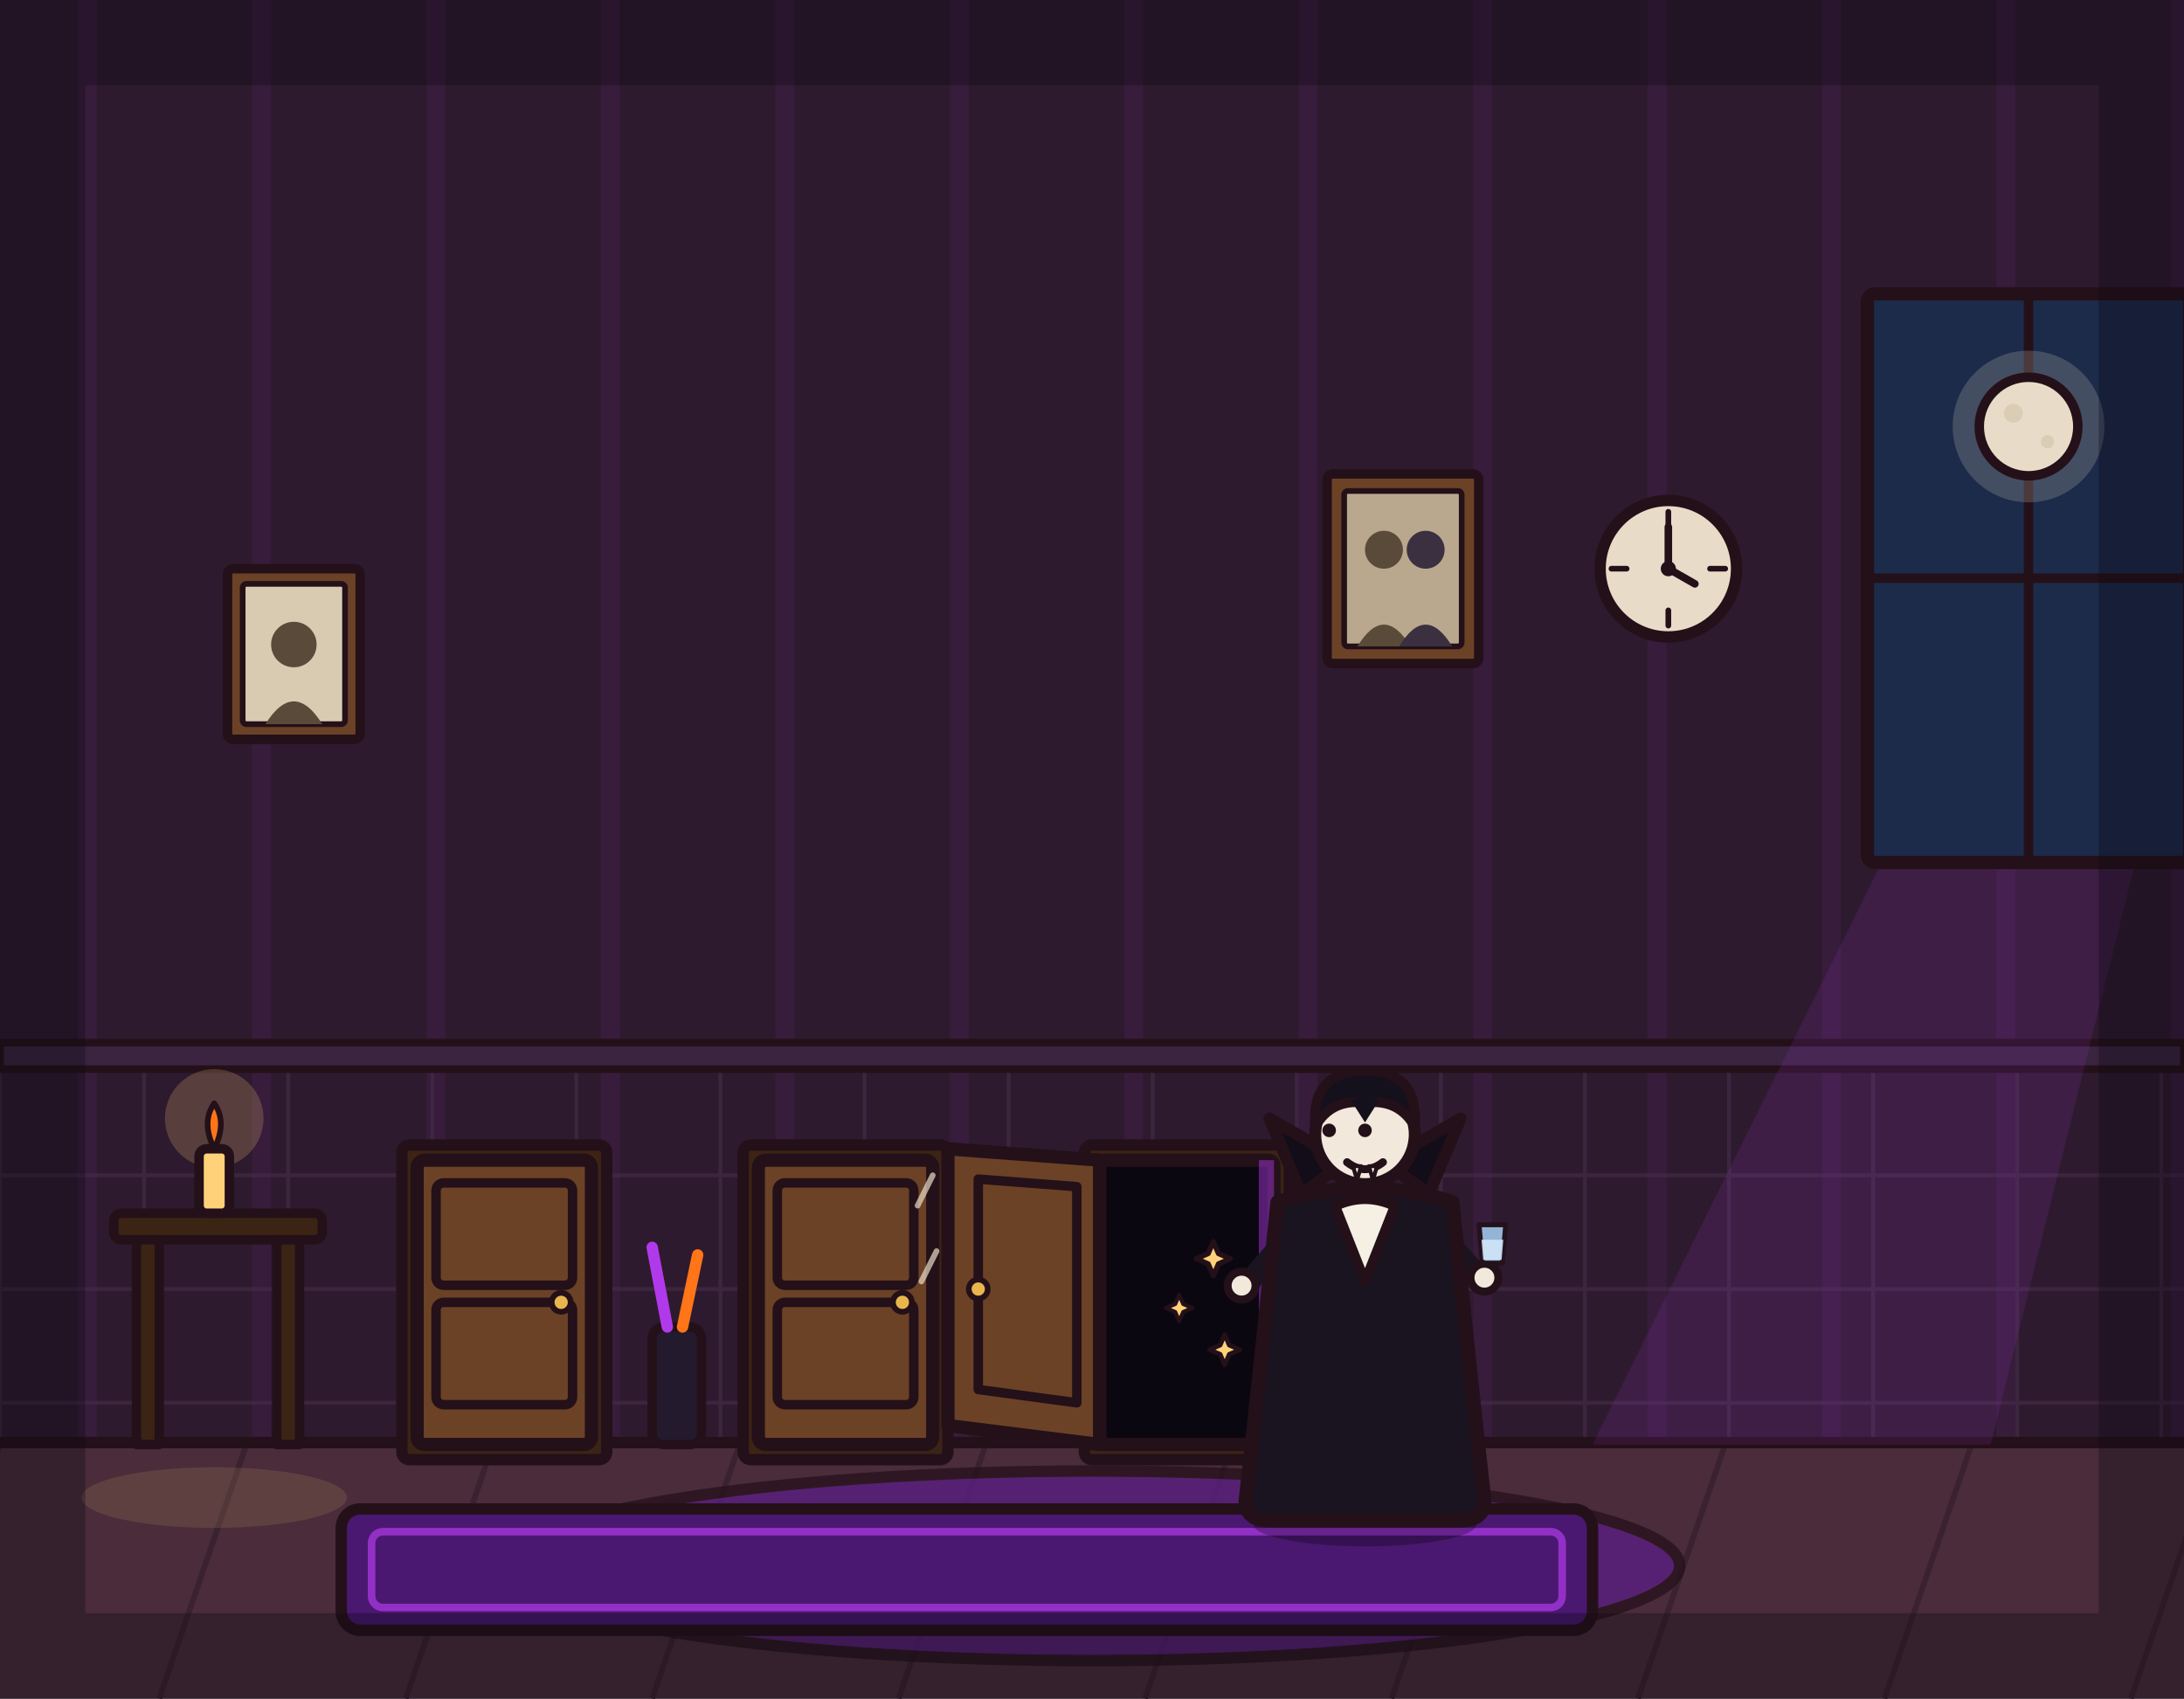
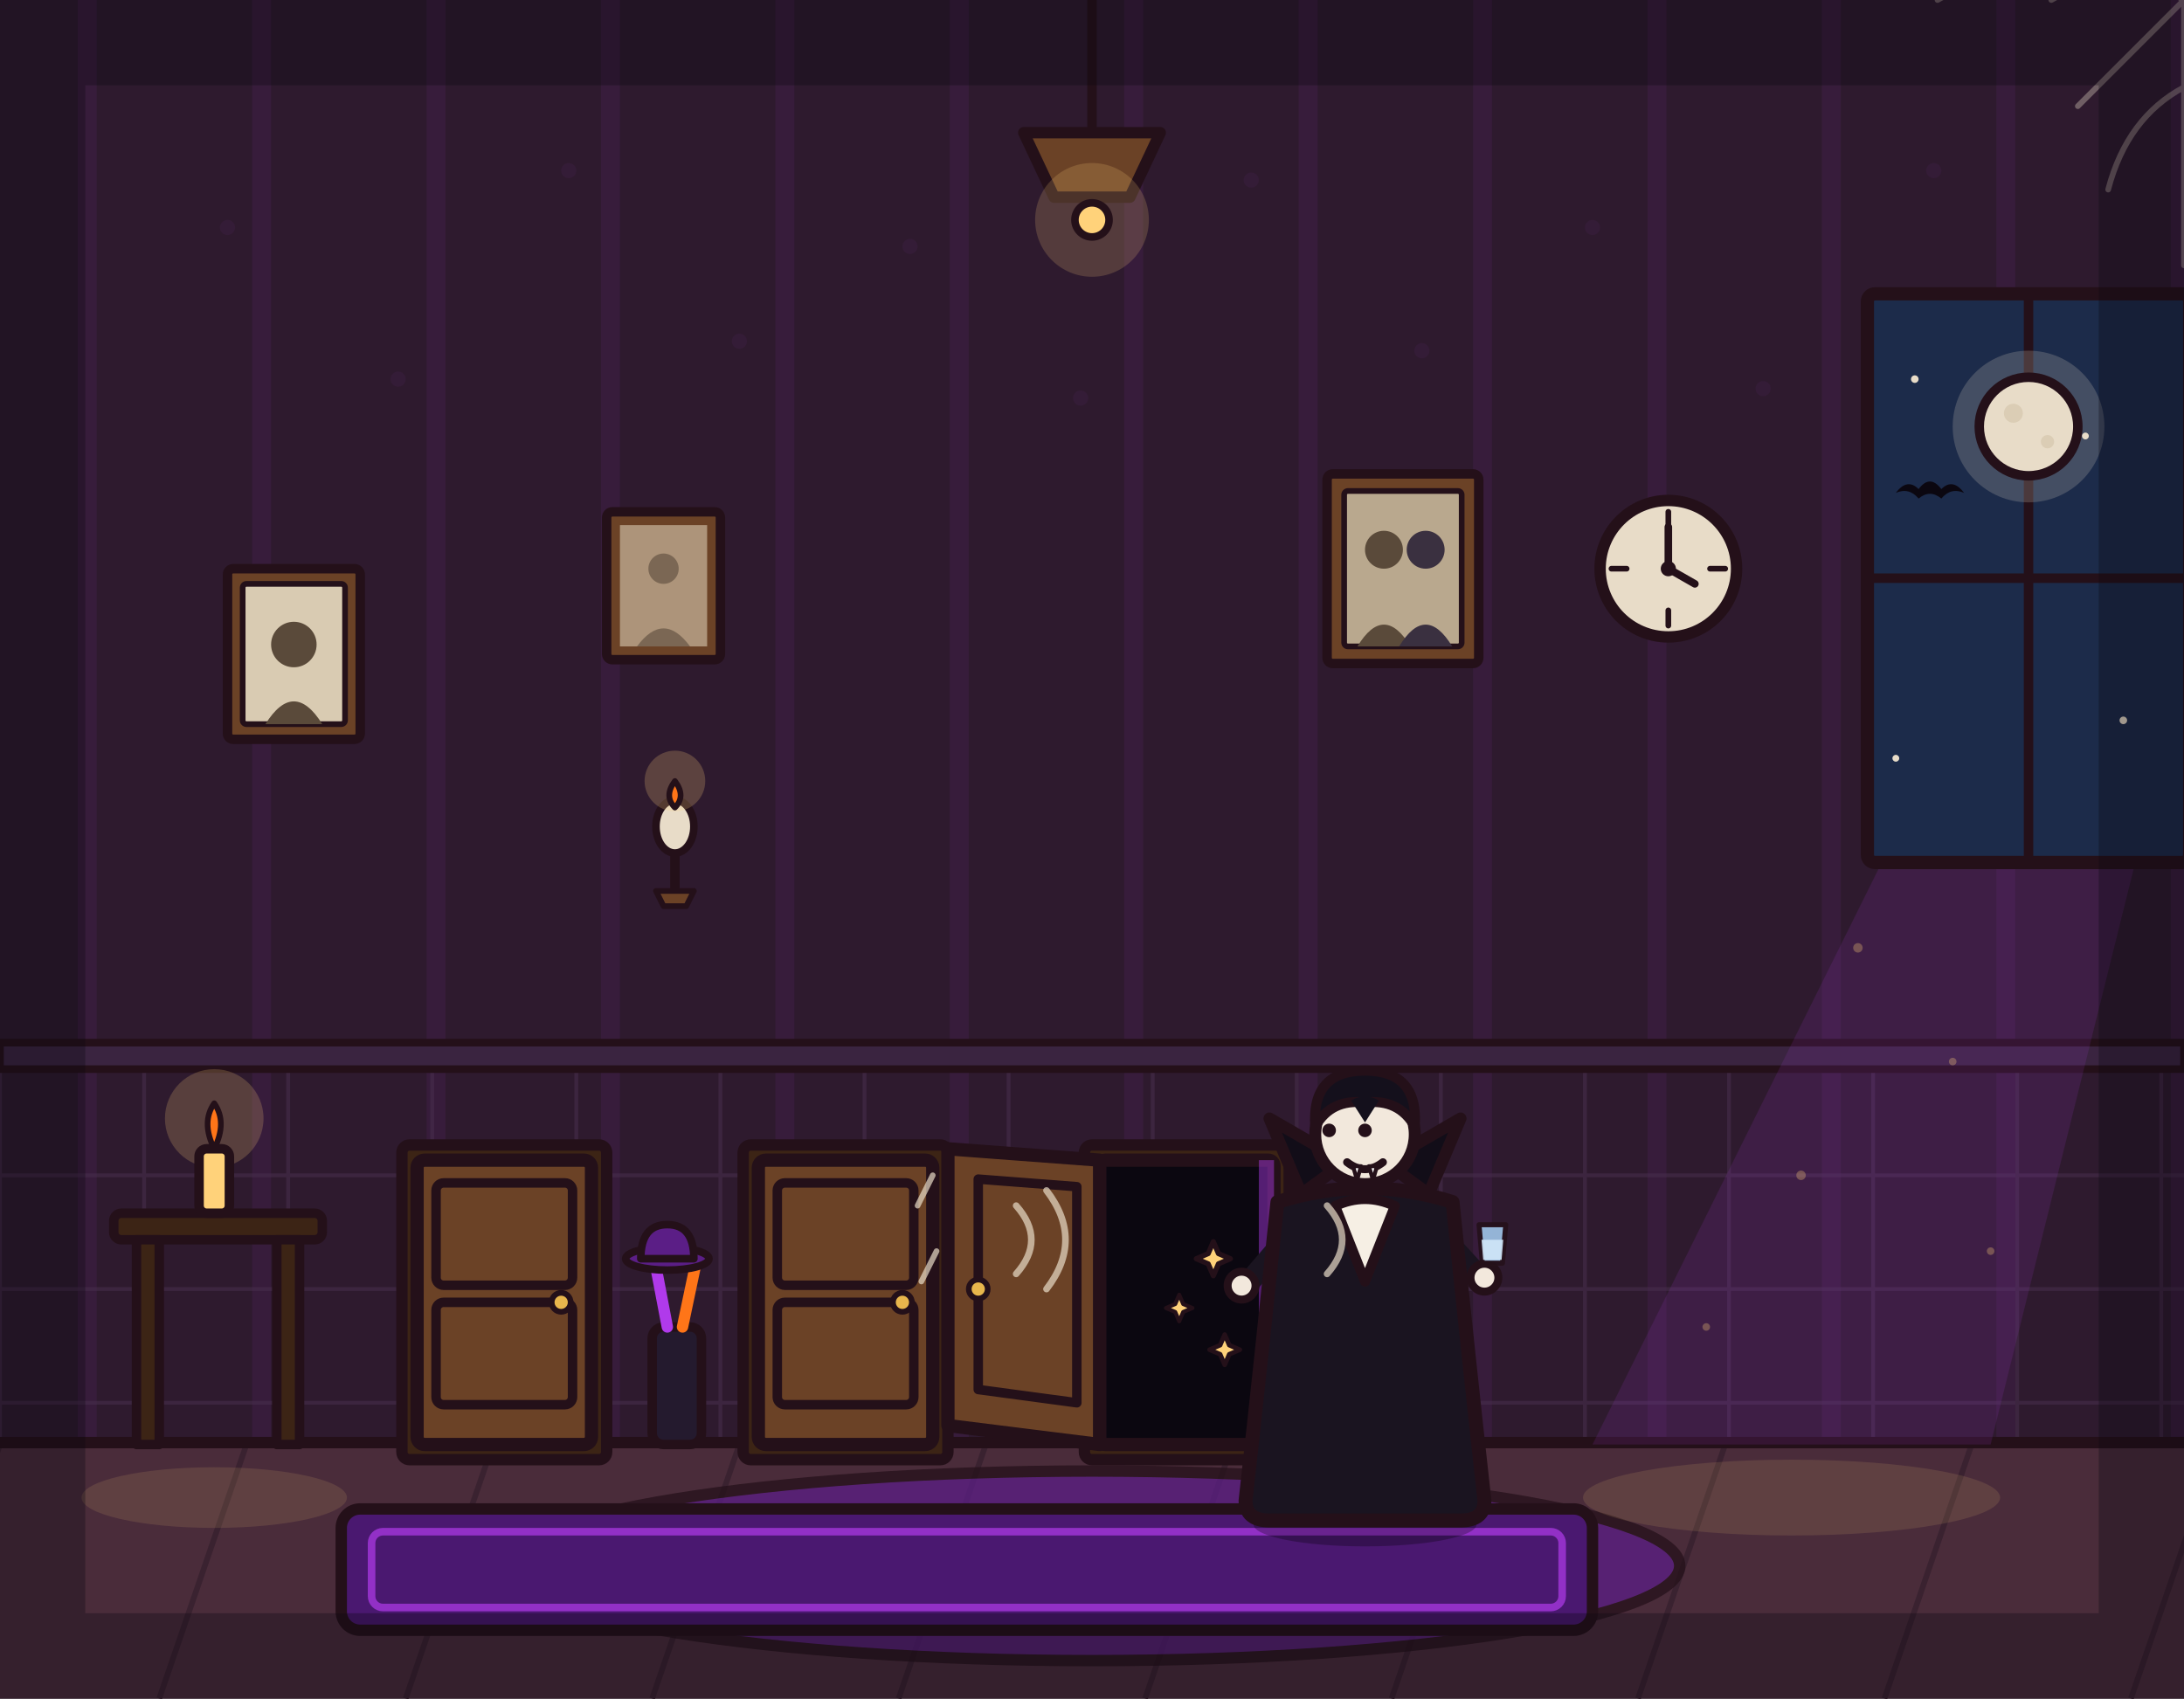
<svg xmlns="http://www.w3.org/2000/svg" viewBox="0 0 1152 896" width="1152" height="896">
  <rect x="0" y="0" width="1152" height="896" fill="#2e1a2e" />
  <path d="M46 0V762M138 0V762M230 0V762M322 0V762M414 0V762M506 0V762M598 0V762M690 0V762M782 0V762M874 0V762M966 0V762M1058 0V762M1150 0V762" stroke="#b03aeb" stroke-width="10" opacity=".07" fill="none" />
  <path d="M0 564V760M76 564V760M152 564V760M228 564V760M304 564V760M380 564V760M456 564V760M532 564V760M608 564V760M684 564V760M760 564V760M836 564V760M912 564V760M988 564V760M1064 564V760M1140 564V760M0 620H1152M0 680H1152M0 740H1152" stroke="#4a3050" stroke-width="2" opacity=".5" fill="none" />
  <rect x="0" y="550" width="1152" height="14" fill="#3a2440" stroke="#241019" stroke-width="4" stroke-linejoin="round" stroke-linecap="round" />
  <rect x="0" y="760" width="1152" height="136" fill="#4a2c3a" />
  <path d="M0 762 L-46 896M130 762 L84 896M260 762 L214 896M390 762 L344 896M520 762 L474 896M650 762 L604 896M780 762 L734 896M910 762 L864 896M1040 762 L994 896M1170 762 L1124 896" stroke="#3a2230" stroke-width="3" fill="none" />
  <line x1="0" y1="761" x2="1152" y2="761" stroke="#241019" stroke-width="6" stroke-linecap="round" />
  <polygon points="1000,440 1130,440 1050,762 840,762" fill="#b03aeb" opacity="0.12" />
  <rect x="985" y="155" width="170" height="300" rx="4" fill="#1c2b4a" stroke="#241019" stroke-width="7" stroke-linejoin="round" stroke-linecap="round" />
  <line x1="1070" y1="155" x2="1070" y2="455" stroke="#241019" stroke-width="5" stroke-linecap="round" />
  <line x1="985" y1="305" x2="1155" y2="305" stroke="#241019" stroke-width="5" stroke-linecap="round" />
  <circle cx="1070" cy="225" r="40" fill="#e8dcc8" opacity="0.2" stroke="none" />
  <circle cx="1070" cy="225" r="26" fill="#e8dcc8" stroke="#241019" stroke-width="5" stroke-linejoin="round" stroke-linecap="round" />
  <circle cx="1062" cy="218" r="5" fill="#d9cbb2" opacity="0.9" />
  <circle cx="1080" cy="233" r="3.5" fill="#d9cbb2" opacity="0.9" />
  <ellipse cx="576" cy="826" rx="310" ry="50" fill="#5b1e86" stroke="#241019" stroke-width="6" stroke-linejoin="round" stroke-linecap="round" opacity="0.75" />
  <rect x="180" y="796" width="660" height="64" rx="10" fill="#4a1870" stroke="#241019" stroke-width="6" stroke-linejoin="round" stroke-linecap="round" />
  <rect x="196" y="808" width="628" height="40" rx="6" fill="none" stroke="#b03aeb" stroke-width="4" opacity="0.7" stroke-linejoin="round" stroke-linecap="round" />
  <rect x="120" y="300" width="70" height="90" rx="3" fill="#6b4226" stroke="#241019" stroke-width="5" stroke-linejoin="round" stroke-linecap="round" />
  <rect x="128" y="308" width="54" height="74" rx="2" fill="#d9cbb2" stroke="#241019" stroke-width="3" stroke-linejoin="round" stroke-linecap="round" />
  <circle cx="155" cy="340" r="12" fill="#5a4a3a" />
  <path d="M140 382 Q155 358 170 382 Z" fill="#5a4a3a" />
  <rect x="700" y="250" width="80" height="100" rx="3" fill="#6b4226" stroke="#241019" stroke-width="5" stroke-linejoin="round" stroke-linecap="round" />
  <rect x="709" y="259" width="62" height="82" rx="2" fill="#b9a88e" stroke="#241019" stroke-width="3" stroke-linejoin="round" stroke-linecap="round" />
  <circle cx="730" cy="290" r="10" fill="#5a4a3a" />
  <circle cx="752" cy="290" r="10" fill="#3a3040" />
  <path d="M716 341 Q730 318 744 341 Z" fill="#5a4a3a" />
  <path d="M738 341 Q752 318 766 341 Z" fill="#3a3040" />
  <circle cx="880" cy="300" r="36" fill="#e8dcc8" stroke="#241019" stroke-width="6" stroke-linejoin="round" stroke-linecap="round" />
  <line x1="880" y1="270" x2="880" y2="278" stroke="#241019" stroke-width="3" stroke-linecap="round" />
  <line x1="880" y1="330" x2="880" y2="322" stroke="#241019" stroke-width="3" stroke-linecap="round" />
  <line x1="850" y1="300" x2="858" y2="300" stroke="#241019" stroke-width="3" stroke-linecap="round" />
  <line x1="910" y1="300" x2="902" y2="300" stroke="#241019" stroke-width="3" stroke-linecap="round" />
  <line x1="880" y1="300" x2="880" y2="278" stroke="#241019" stroke-width="4" stroke-linecap="round" />
  <line x1="880" y1="300" x2="894" y2="308" stroke="#241019" stroke-width="4" stroke-linecap="round" />
  <circle cx="880" cy="300" r="4" fill="#241019" />
  <rect x="60" y="640" width="110" height="14" rx="4" fill="#3c2415" stroke="#241019" stroke-width="5" stroke-linejoin="round" stroke-linecap="round" />
  <rect x="72" y="654" width="12" height="108" fill="#3c2415" stroke="#241019" stroke-width="5" stroke-linejoin="round" stroke-linecap="round" />
  <rect x="146" y="654" width="12" height="108" fill="#3c2415" stroke="#241019" stroke-width="5" stroke-linejoin="round" stroke-linecap="round" />
  <ellipse cx="113" cy="790" rx="70" ry="16" fill="#ffd27a" opacity="0.12" stroke="none" />
  <circle cx="113" cy="590" r="26" fill="#ffd27a" opacity="0.2" stroke="none" />
  <rect x="105" y="606" width="16" height="34" rx="4" fill="#ffd27a" stroke="#241019" stroke-width="5" stroke-linejoin="round" stroke-linecap="round" />
  <path d="M113 606 Q106 592 113 582 Q120 592 113 606 Z" fill="#ff7518" stroke="#241019" stroke-width="3" stroke-linejoin="round" stroke-linecap="round" />
  <rect x="344" y="700" width="26" height="62" rx="6" fill="#241a2e" stroke="#241019" stroke-width="5" stroke-linejoin="round" stroke-linecap="round" />
  <path d="M352 700 L344 658" fill="none" stroke="#b03aeb" stroke-width="6" stroke-linecap="round" />
  <path d="M360 700 L368 662" fill="none" stroke="#ff7518" stroke-width="6" stroke-linecap="round" />
  <rect x="212" y="604" width="108" height="166" rx="4" fill="#3c2415" stroke="#241019" stroke-width="6" stroke-linejoin="round" stroke-linecap="round" />
  <rect x="220" y="612" width="92" height="150" rx="4" fill="#6b4226" stroke="#241019" stroke-width="7" stroke-linejoin="round" stroke-linecap="round" />
  <rect x="230" y="624" width="72" height="54" rx="4" fill="none" stroke="#241019" stroke-width="5" stroke-linejoin="round" stroke-linecap="round" />
  <rect x="230" y="687" width="72" height="54" rx="4" fill="none" stroke="#241019" stroke-width="5" stroke-linejoin="round" stroke-linecap="round" />
  <circle cx="296" cy="687" r="5" fill="#e8b64c" stroke="#241019" stroke-width="3" stroke-linejoin="round" stroke-linecap="round" />
  <rect x="392" y="604" width="108" height="166" rx="4" fill="#3c2415" stroke="#241019" stroke-width="6" stroke-linejoin="round" stroke-linecap="round" />
  <rect x="400" y="612" width="92" height="150" rx="4" fill="#6b4226" stroke="#241019" stroke-width="7" stroke-linejoin="round" stroke-linecap="round" />
  <rect x="410" y="624" width="72" height="54" rx="4" fill="none" stroke="#241019" stroke-width="5" stroke-linejoin="round" stroke-linecap="round" />
  <rect x="410" y="687" width="72" height="54" rx="4" fill="none" stroke="#241019" stroke-width="5" stroke-linejoin="round" stroke-linecap="round" />
  <circle cx="476" cy="687" r="5" fill="#e8b64c" stroke="#241019" stroke-width="3" stroke-linejoin="round" stroke-linecap="round" />
  <rect x="572" y="604" width="108" height="166" rx="4" fill="#3c2415" stroke="#241019" stroke-width="6" stroke-linejoin="round" stroke-linecap="round" />
  <rect x="580" y="612" width="92" height="150" rx="3" fill="#0b0710" stroke="#241019" stroke-width="7" stroke-linejoin="round" stroke-linecap="round" />
  <rect x="664" y="612" width="8" height="150" fill="#b03aeb" opacity="0.45" />
  <path d="M580 762 L500 752 L500 606 L580 612 Z" fill="#6b4226" stroke="#241019" stroke-width="7" stroke-linejoin="round" stroke-linecap="round" />
  <path d="M568 740 L516 733 L516 622 L568 626 Z" fill="none" stroke="#241019" stroke-width="5" stroke-linejoin="round" stroke-linecap="round" />
  <circle cx="516" cy="680" r="5" fill="#e8b64c" stroke="#241019" stroke-width="3" stroke-linejoin="round" stroke-linecap="round" />
  <path d="M492 620 L484 636 M494 660 L486 676" stroke="#e8dcc8" stroke-width="3" opacity="0.7" stroke-linecap="round" />
  <g fill="#ffd27a" stroke="#241019" stroke-width="3" stroke-linejoin="round" stroke-linecap="round">
    <path transform="translate(640 664) scale(0.9)" d="M0 -10 L3 -3 L10 0 L3 3 L0 10 L-3 3 L-10 0 L-3 -3 Z" />
    <path transform="translate(622 690) scale(0.7)" d="M0 -10 L3 -3 L10 0 L3 3 L0 10 L-3 3 L-10 0 L-3 -3 Z" />
    <path transform="translate(646 712) scale(0.8)" d="M0 -10 L3 -3 L10 0 L3 3 L0 10 L-3 3 L-10 0 L-3 -3 Z" />
  </g>
  <g transform="translate(720 800) scale(1.05 1.05)">
    <ellipse cx="0" cy="4" rx="56" ry="11" fill="#000000" stroke-width="0" stroke-linejoin="round" stroke-linecap="round" stroke="none" opacity="0.28" />
    <path d="M-12 -62 L-16 -6" fill="none" stroke="#241a2e" stroke-width="15" stroke-linecap="round" stroke-linejoin="round" />
    <path d="M12 -62 L16 -6" fill="none" stroke="#241a2e" stroke-width="15" stroke-linecap="round" stroke-linejoin="round" />
    <ellipse cx="-18" cy="-4" rx="15" ry="7" fill="#14101c" stroke="#241019" stroke-width="4" stroke-linejoin="round" stroke-linecap="round" />
    <ellipse cx="18" cy="-4" rx="15" ry="7" fill="#14101c" stroke="#241019" stroke-width="4" stroke-linejoin="round" stroke-linecap="round" />
    <path d="M-34 -146 L-58 -118" fill="none" stroke="#1a1420" stroke-width="11" stroke-linecap="round" stroke-linejoin="round" />
    <circle cx="-62" cy="-116" r="7" fill="#f2e8dc" stroke="#241019" stroke-width="4" stroke-linejoin="round" stroke-linecap="round" />
    <path d="M34 -146 L56 -122" fill="none" stroke="#1a1420" stroke-width="11" stroke-linecap="round" stroke-linejoin="round" />
    <circle cx="60" cy="-120" r="7" fill="#f2e8dc" stroke="#241019" stroke-width="4" stroke-linejoin="round" stroke-linecap="round" />
    <g transform="translate(64 -134) scale(0.42)">
      <path d="M-16 -30 L16 -30 L12 16 L-12 16 Z" fill="#9fc4e8" stroke="#241019" stroke-width="6" stroke-linejoin="round" stroke-linecap="round" opacity="0.9" />
      <path d="M-13 -12 L13 -12 L11 12 L-11 12 Z" fill="#cfe6f8" stroke-width="0" stroke-linejoin="round" stroke-linecap="round" stroke="none" opacity="0.9" />
    </g>
    <path d="M-44 -158 Q-52 -80 -60 -8 Q-60 2 -48 2 L48 2 Q60 2 60 -8 Q52 -80 44 -158 Q0 -172 -44 -158 Z" fill="#1a1420" stroke="#241019" stroke-width="7" stroke-linejoin="round" stroke-linecap="round" />
    <path d="M-32 -162 L-48 -200 L-10 -178 Z" fill="#120d18" stroke="#241019" stroke-width="6" stroke-linejoin="round" stroke-linecap="round" />
    <path d="M32 -162 L48 -200 L10 -178 Z" fill="#120d18" stroke="#241019" stroke-width="6" stroke-linejoin="round" stroke-linecap="round" />
    <path d="M-15 -156 L0 -118 L15 -156 Q0 -163 -15 -156 Z" fill="#f6efe4" stroke="#241019" stroke-width="5" stroke-linejoin="round" stroke-linecap="round" />
    <circle cx="0" cy="-192" r="25" fill="#f2e8dc" stroke="#241019" stroke-width="6" stroke-linejoin="round" stroke-linecap="round" />
    <path d="M-25 -196 Q-27 -224 0 -224 Q27 -224 25 -196 Q17 -210 0 -208 Q-17 -210 -25 -196 Z" fill="#14101c" stroke="#241019" stroke-width="5" stroke-linejoin="round" stroke-linecap="round" />
    <path d="M-7 -209 L0 -198 L7 -209 Q0 -213 -7 -209 Z" fill="#14101c" stroke-width="0" stroke-linejoin="round" stroke-linecap="round" stroke="none" />
    <circle cx="-18" cy="-194" r="3.4" fill="#241019" stroke-width="0" stroke-linejoin="round" stroke-linecap="round" stroke="none" />
    <circle cx="0" cy="-194" r="3.4" fill="#241019" stroke-width="0" stroke-linejoin="round" stroke-linecap="round" stroke="none" />
    <path d="M-9 -178 Q0 -171 9 -178" fill="none" stroke="#241019" stroke-width="4" stroke-linecap="round" stroke-linejoin="round" />
    <path d="M-6 -176 L-2 -176 L-4 -169 Z" fill="#ffffff" stroke="#241019" stroke-width="2" stroke-linejoin="round" stroke-linecap="round" />
    <path d="M2 -176 L6 -176 L4 -169 Z" fill="#ffffff" stroke="#241019" stroke-width="2" stroke-linejoin="round" stroke-linecap="round" />
  </g>
+   <g fill="#b03aeb" opacity=".05">
+     <circle cx="120" cy="120" r="4" />
+     <circle cx="300" cy="90" r="4" />
+     <circle cx="480" cy="130" r="4" />
+     <circle cx="660" cy="95" r="4" />
+     <circle cx="840" cy="120" r="4" />
+     <circle cx="1020" cy="90" r="4" />
+     <circle cx="210" cy="200" r="4" />
+     <circle cx="390" cy="180" r="4" />
+     <circle cx="570" cy="210" r="4" />
+     <circle cx="750" cy="185" r="4" />
+     <circle cx="930" cy="205" r="4" />
+   </g>
+   <g>
+     <rect x="320" y="270" width="60" height="78" rx="3" fill="#6b4226" stroke="#241019" stroke-width="5" stroke-linejoin="round" />
+     <rect x="327" y="277" width="46" height="64" fill="#d9cbb2" opacity=".6" stroke="none" />
+     <circle cx="350" cy="300" r="8" fill="#5a4a3a" opacity=".6" stroke="none" />
+     <path d="M336 341 Q350 322 364 341 Z" fill="#5a4a3a" opacity=".6" stroke="none" />
+   </g>
+   <g>
+     <line x1="356" y1="470" x2="356" y2="440" stroke="#241019" stroke-width="5" stroke-linecap="round" />
+     <ellipse cx="356" cy="436" rx="10" ry="14" fill="#e8dcc8" stroke="#241019" stroke-width="4" stroke-linejoin="round" />
+     <circle cx="356" cy="412" r="16" fill="#ffd27a" opacity=".22" stroke="none" />
+     <path d="M356 412 Q362 420 356 426 Q350 420 356 412 Z" fill="#ff7518" stroke="#241019" stroke-width="3" stroke-linejoin="round" />
+     <path d="M346 470 L366 470 L362 478 L350 478 Z" fill="#6b4226" stroke="#241019" stroke-width="3" stroke-linejoin="round" />
+   </g>
+   <g stroke="#e8dcc8" stroke-width="3.5" fill="none" stroke-linecap="round" opacity=".7">
+     <path d="M536 636 Q552 654 536 672" />
+     <path d="M552 628 Q572 654 552 680" />
+     <path d="M700 636 Q716 654 700 672" />
+   </g>
+   <g>
+     <ellipse cx="352" cy="664" rx="22" ry="6" fill="#5b1e86" stroke="#241019" stroke-width="4" stroke-linejoin="round" />
+     <path d="M338 664 Q338 646 352 646 Q366 646 366 664 Z" fill="#5b1e86" stroke="#241019" stroke-width="4" stroke-linejoin="round" />
+   </g>
+   <g>
+     <line x1="576" y1="0" x2="576" y2="70" stroke="#241019" stroke-width="5" stroke-linecap="round" />
+     <path d="M540 70 L612 70 L596 104 L556 104 Z" fill="#6b4226" stroke="#241019" stroke-width="6" stroke-linejoin="round" />
+     <circle cx="576" cy="116" r="30" fill="#ffd27a" opacity=".18" stroke="none" />
+     <circle cx="576" cy="116" r="9" fill="#ffd27a" stroke="#241019" stroke-width="4" stroke-linejoin="round" />
+   </g>
+   <ellipse cx="945" cy="790" rx="110" ry="20" fill="#ffd27a" opacity=".12" stroke="none" />
+   <g fill="#ffd27a" opacity=".3">
+     <circle cx="980" cy="500" r="2.5" />
+     <circle cx="1030" cy="560" r="2" />
+     <circle cx="950" cy="620" r="2.5" />
+     <circle cx="1050" cy="660" r="2" />
+     <circle cx="900" cy="700" r="2" />
+   </g>
+   <g fill="#e8dcc8">
+     <circle cx="1010" cy="200" r="2" />
+     <circle cx="1100" cy="230" r="1.8" />
+     <circle cx="1120" cy="380" r="2" />
+     <circle cx="1000" cy="400" r="1.8" />
+   </g>
+   <path d="M1000 260 Q1006 252 1012 258 Q1018 250 1024 258 Q1030 252 1036 260 Q1029 257 1024 263 Q1018 258 1012 263 Q1007 257 1000 260 Z" fill="#0b0710" stroke="none" />
+   <g stroke="#e8dcc8" stroke-width="3" opacity=".35" fill="none" stroke-linecap="round">
+     <path d="M1152 0 A70 70 0 0 0 1082 0" />
+     <path d="M1152 0 A130 130 0 0 0 1022 0" />
+     <line x1="1152" y1="0" x2="1152" y2="140" />
+     <line x1="1152" y1="0" x2="1096" y2="56" />
+     <path d="M1152 46 Q1122 62 1112 100" />
+   </g>
  <rect x="0" y="0" width="1152" height="896" fill="none" stroke="#0b0710" stroke-width="90" opacity="0.32" />
</svg>
